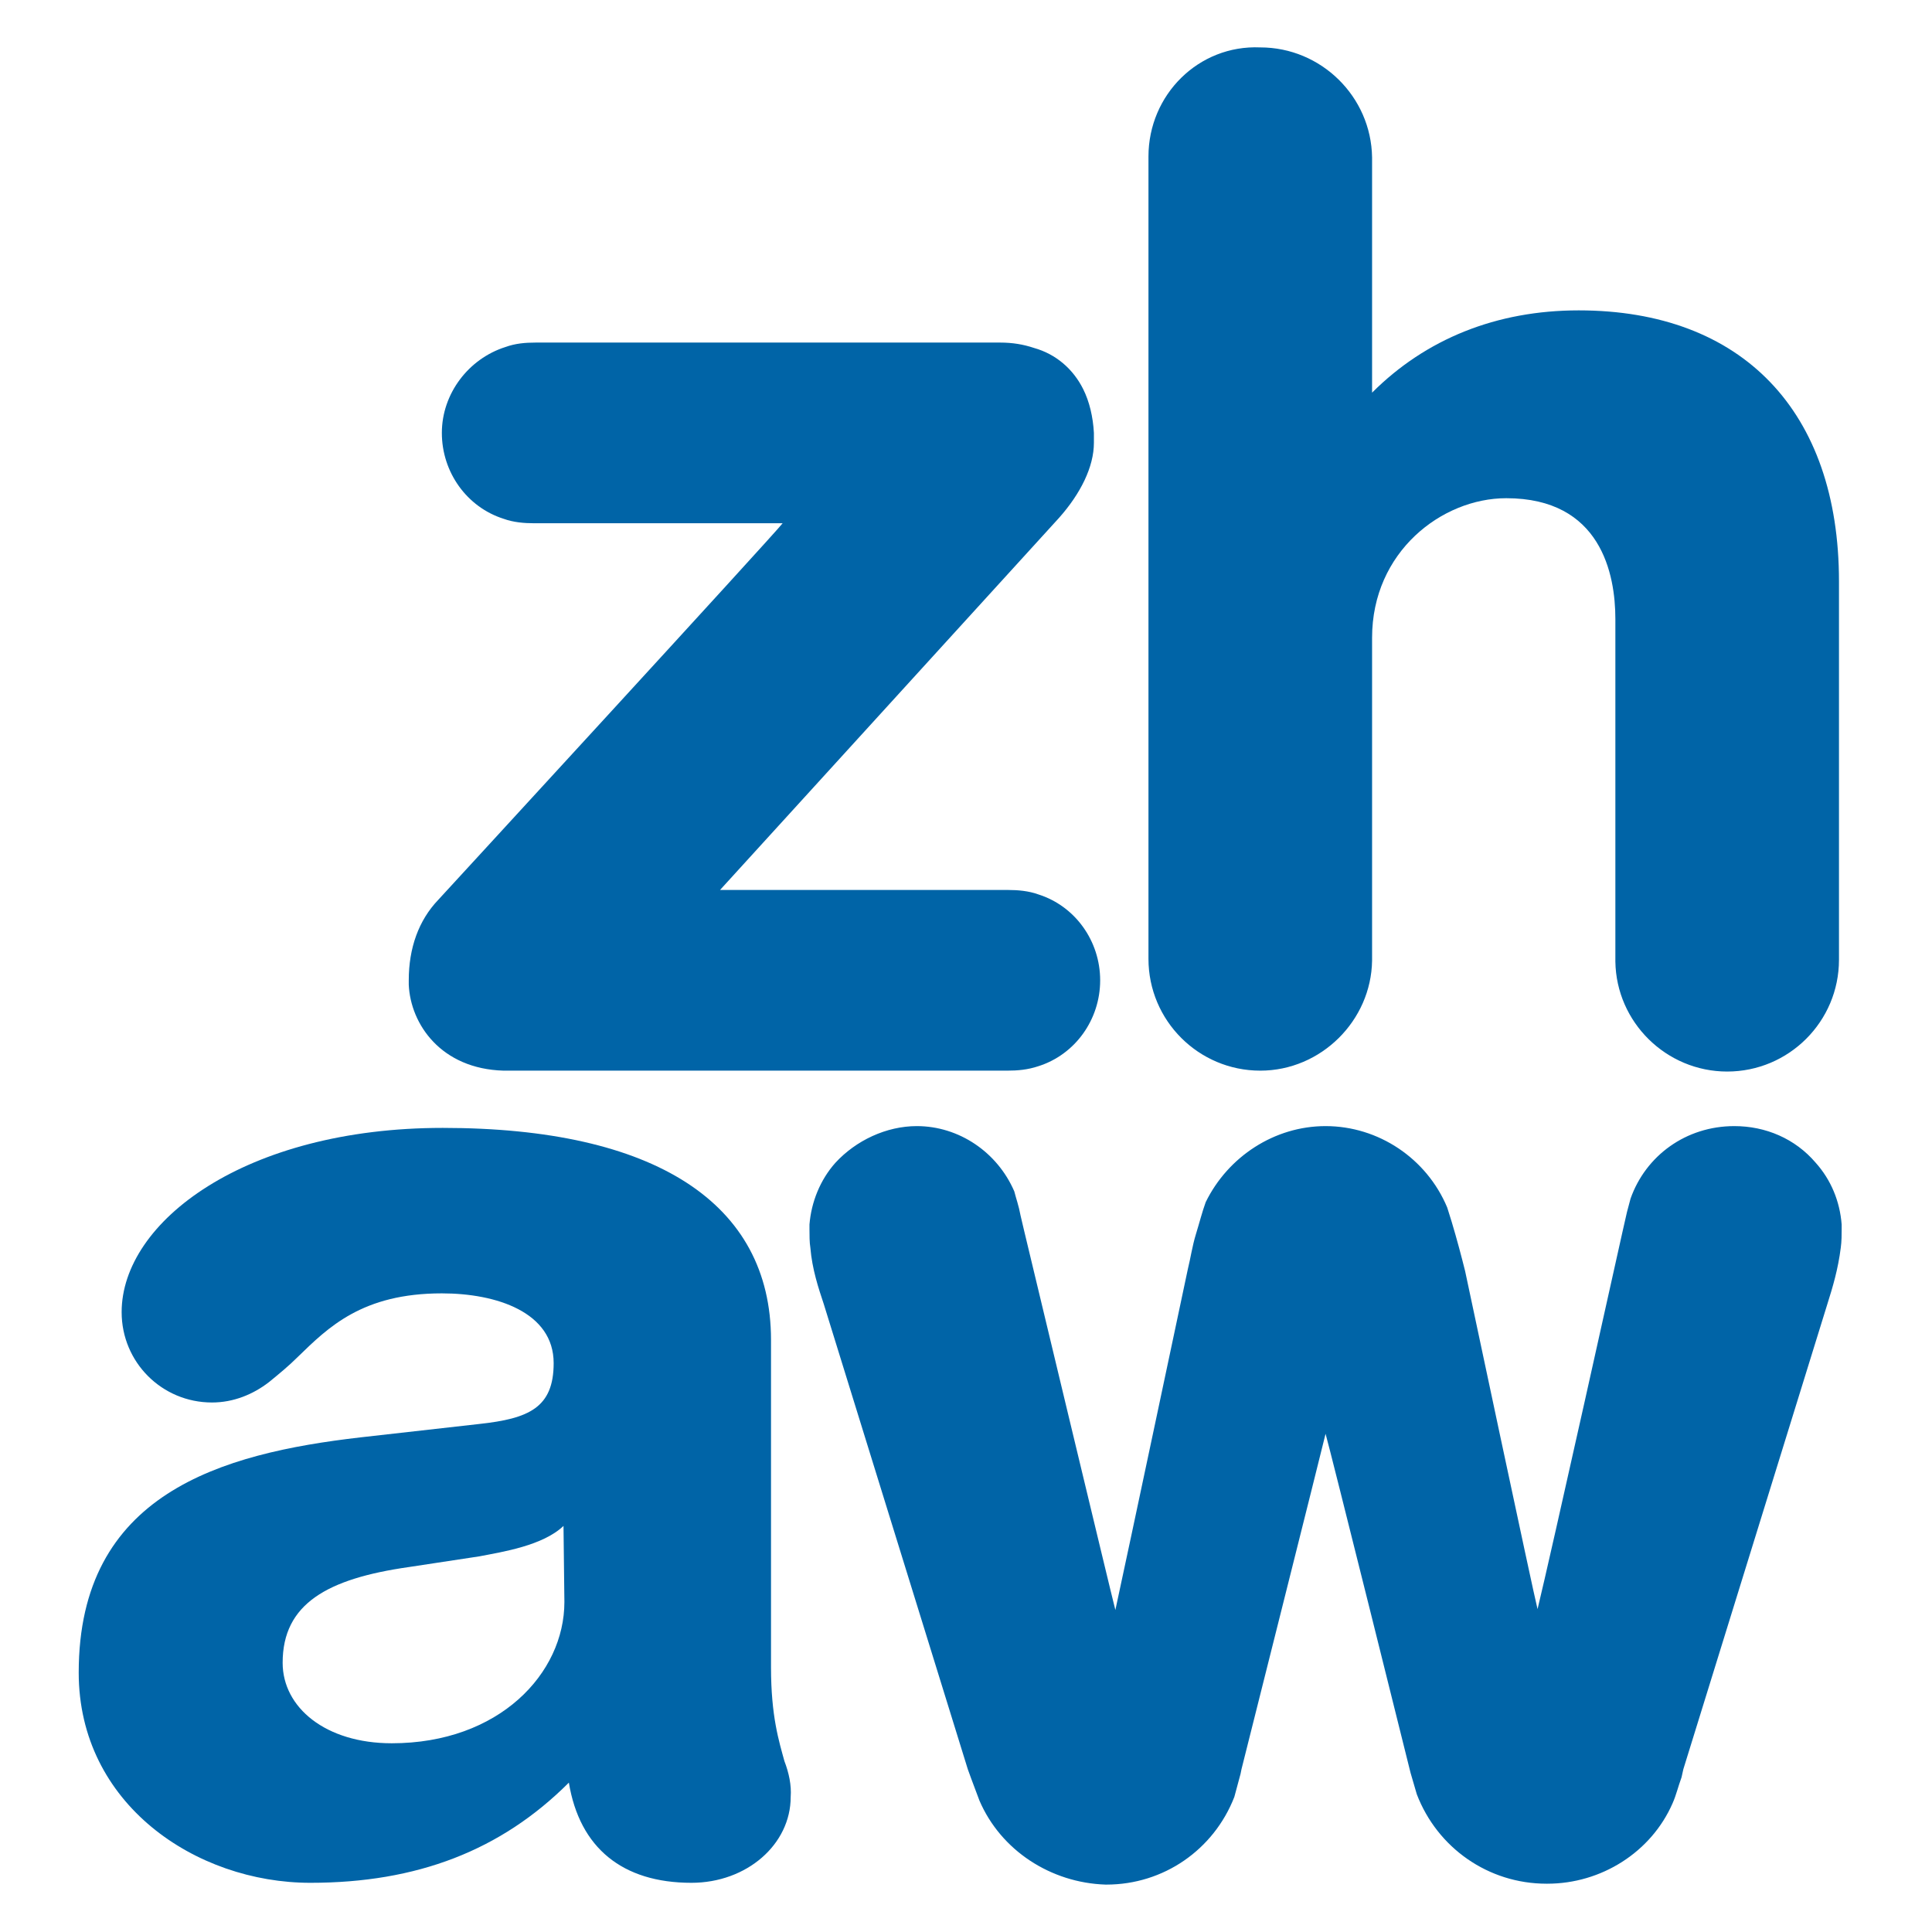
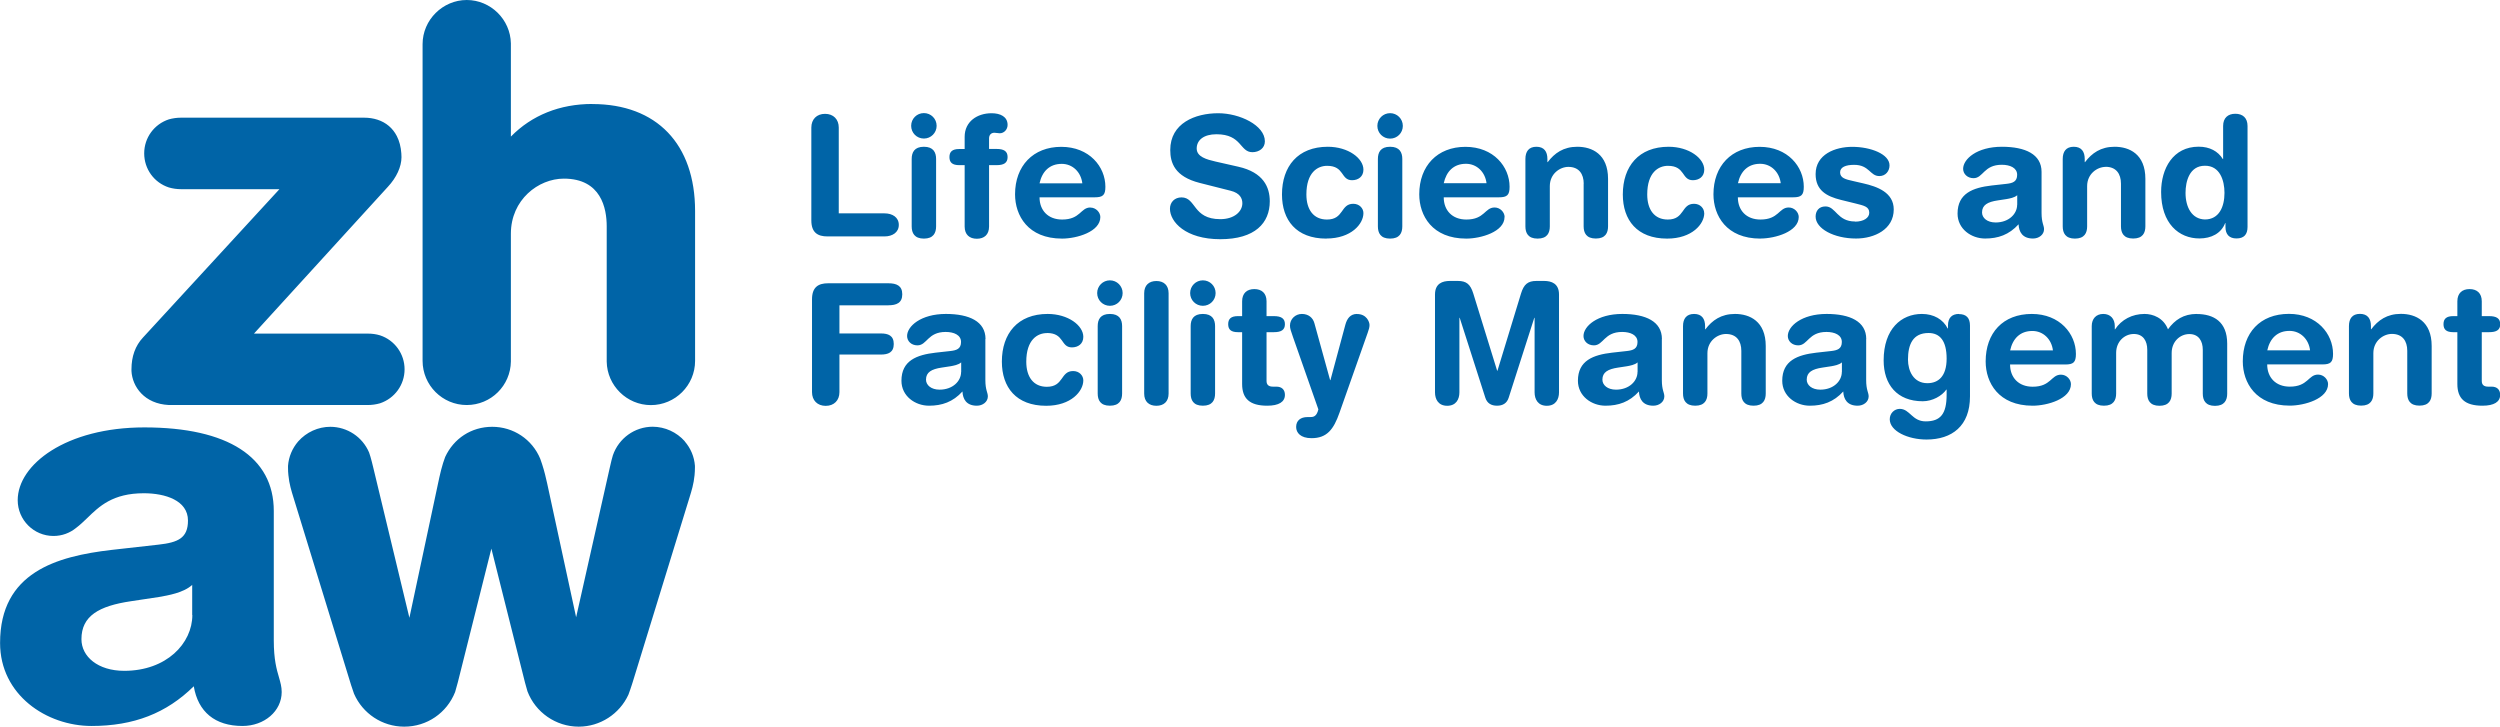
- <svg xmlns="http://www.w3.org/2000/svg" version="1.2" baseProfile="tiny" id="Ebene_1" x="0px" y="0px" viewBox="0 0 216 216" overflow="visible" xml:space="preserve">
-   <g>
-     <g>
-       <g>
-         <path fill="#0064A7" d="M171.7,210.6L171.7,210.6L171.7,210.6C171.6,210.6,171.7,210.6,171.7,210.6z" />
-         <g>
-           <path fill="#0064A7" d="M182.3,134l-0.4,1.5l-0.5,2.2c0,0-8.1,36.5-9.5,42.2c-0.4-1.5-8.1-37.8-8.1-37.8      c-0.4-1.6-0.9-3.5-1.5-5.5l-0.5-1.6c-2.3-5.5-7.7-9.1-13.6-9.1c-5.7,0-10.9,3.4-13.4,8.5c-0.4,1.1-0.7,2.3-1.1,3.6      c-0.4,1.3-0.6,2.7-0.9,3.9c0,0-6.9,32.6-8.1,38.1c-0.4-1.5-10.2-42.4-10.2-42.4l-0.4-1.7c-0.2-1.1-0.5-1.9-0.7-2.7      c-1.9-4.4-6.2-7.3-10.9-7.3c-3.4,0-6.8,1.6-9.1,4.1c-1.7,1.9-2.7,4.4-2.9,6.9v0.5c0,0.7,0,1.5,0.1,2.1c0.2,2.4,0.9,4.5,1.5,6.3      l16.1,52l0.4,1.1l0.9,2.4c2.4,5.6,8,9.2,14.1,9.4h0.1c6.4,0,12-3.9,14.3-9.8l0.7-2.6l0,0l0.1-0.5c0,0,9.1-36.2,9.4-37.5      c0.4,1.3,9.5,37.9,9.5,37.9l0.7,2.4c2.3,6,8,10,14.5,10h0.1c6,0,11.6-3.5,14-9c0.4-0.9,0.6-1.8,1-2.9l0.2-0.9l16.1-52      c0.6-1.9,1.2-3.9,1.5-6.3c0.1-0.7,0.1-1.5,0.1-2.1v-0.5c-0.2-2.6-1.2-5-2.9-6.9c-2.3-2.7-5.6-4.1-9.1-4.1      C188.5,125.9,184,129.2,182.3,134z" />
-         </g>
-       </g>
-       <g>
-         <g>
-           <path fill="#0064A7" d="M128.4,17.5v89.7c0,6.9,5.6,12.5,12.5,12.5c6.8,0,12.4-5.6,12.5-12.3v-0.1v-36c0-9.6,7.8-15.6,15-15.6      c10.6,0,12.2,8.5,12.2,13.5v38.1v0.2c0.1,6.8,5.7,12.3,12.5,12.3c6.9,0,12.5-5.6,12.5-12.5V65c0-19-10.8-30.3-29.1-30.3      c-9.2,0-17.1,3.2-23.1,9.2c0-1.6,0-26.1,0-26.1v-0.2c-0.1-6.8-5.7-12.3-12.5-12.3C134,5,128.4,10.6,128.4,17.5z" />
-         </g>
-       </g>
-       <path fill="#0064A7" d="M87.7,196.9c-0.6-2.2-1.5-5-1.5-10.5v-36.6c0-15.3-13-23.7-36.7-23.7c-22.1,0-35.9,10.5-35.9,20.6    c0,5.6,4.5,10.1,10.1,10.1c2.4,0,4.6-0.9,6.4-2.3c1.1-0.9,2.2-1.8,3.2-2.8c3.4-3.3,7.2-7.1,16.1-7.1c6.1,0,12.5,2.1,12.5,7.8    c0,5-2.8,6.2-8.3,6.8l-13.3,1.5C24.7,162.5,8.8,167,8.8,187c0,14.7,13.1,23.5,25.9,23.5c11.9,0,21.3-3.6,28.9-11.2    c1.2,7.3,6,11.2,13.7,11.2c6.2,0,11.1-4.3,11.1-9.6C88.5,199.6,88.2,198.2,87.7,196.9z M63.1,179.1c0,8-7.3,15.8-19.3,15.8    c-7.4,0-12.2-4-12.2-9c0-6.6,5-9.4,14.1-10.7l7.9-1.2c2.6-0.5,7.1-1.2,9.4-3.4L63.1,179.1L63.1,179.1z" />
-       <g>
-         <path fill="#0064A7" d="M49.9,49.5L49.9,49.5L49.9,49.5z" />
-         <g>
-           <path fill="#0064A7" d="M59.9,38.3c-1.2,0-2.3,0.1-3.4,0.5c-4.1,1.3-7.1,5.2-7.1,9.6s2.8,8.3,6.9,9.6c1.1,0.4,2.3,0.5,3.4,0.5      c0,0,26.4,0,27.8,0C86.6,59.7,49,100.6,49,100.6c-2.2,2.3-3.3,5.4-3.3,9v0.5c0.2,4.4,3.6,9.4,10.6,9.6H57h55.6      c1.2,0,2.3-0.1,3.5-0.5c4.1-1.3,6.9-5.2,6.9-9.6c0-4.4-2.8-8.3-6.9-9.6l0,0c-1.1-0.4-2.3-0.5-3.4-0.5c0,0-30.8,0-32.2,0      c1.1-1.2,37.9-41.6,37.9-41.6c2.4-2.7,3.9-5.7,3.9-8.4v-1.1c-0.1-1.8-0.5-3.5-1.2-4.9c-1.1-2.2-3-3.9-5.5-4.6      c-1.2-0.4-2.4-0.6-3.8-0.6C111.9,38.3,59.9,38.3,59.9,38.3z" />
-         </g>
-       </g>
-     </g>
-   </g>
+ <svg xmlns="http://www.w3.org/2000/svg" id="en" viewBox="0 0 331.83 96.43">
+   <path d="m19.14,20.36c0,2.07,1.31,3.88,3.27,4.52.52.15,1.06.23,1.61.23h13.07c-.5.54-18.11,19.69-18.11,19.69-1.02,1.09-1.53,2.51-1.53,4.22v.23c.11,2.07,1.71,4.36,4.98,4.51h.32s26.06,0,26.06,0c.56,0,1.11-.08,1.63-.23,1.95-.65,3.26-2.46,3.26-4.51s-1.31-3.87-3.26-4.51h0c-.52-.16-1.06-.23-1.62-.23h-15.11c.49-.54,17.77-19.48,17.77-19.48,1.15-1.23,1.81-2.67,1.81-3.94l-.02-.5c-.06-.86-.26-1.64-.6-2.3-.54-1.05-1.42-1.8-2.56-2.17-.55-.18-1.15-.27-1.78-.27h-24.31c-.55,0-1.09.08-1.6.22-1.96.64-3.28,2.45-3.28,4.51Zm17.2,64.62v-17.16c0-7.15-6.1-11.09-17.18-11.09-10.4,0-16.81,4.93-16.81,9.66,0,2.62,2.13,4.75,4.75,4.75,1.14,0,2.18-.4,3-1.07.52-.39,1-.85,1.49-1.32,1.58-1.54,3.37-3.28,7.5-3.28,2.84,0,5.86.95,5.86,3.62,0,2.33-1.31,2.91-3.9,3.2l-6.23.7c-7.32.85-14.81,2.98-14.81,12.35,0,6.9,6.17,11.02,12.14,11.02,5.61,0,9.95-1.7,13.57-5.27.57,3.4,2.82,5.27,6.46,5.27,2.92,0,5.21-1.98,5.21-4.51,0-.69-.17-1.27-.36-1.94-.31-1.05-.69-2.36-.69-4.92Zm-10.81-3.36c0,3.78-3.43,7.42-9.04,7.42-3.5,0-5.68-1.89-5.68-4.2,0-3.08,2.31-4.41,6.58-5.04l3.71-.56c1.19-.21,3.29-.56,4.41-1.61v4ZM78.62,13.8c-4.32,0-8.04,1.5-10.81,4.33V5.76c-.06-3.18-2.69-5.76-5.86-5.76s-5.86,2.63-5.86,5.86v42.03c0,3.24,2.63,5.87,5.86,5.87s5.82-2.59,5.86-5.78v-16.96c0-4.51,3.65-7.31,7.03-7.31,4.96,0,5.69,3.96,5.69,6.33v17.96c.05,3.18,2.68,5.77,5.86,5.77,3.24,0,5.87-2.63,5.87-5.87v-19.89c0-8.89-5.1-14.2-13.64-14.2Zm12.28,44.78c-1.09-1.23-2.64-1.93-4.26-1.94-2.39,0-4.51,1.53-5.29,3.79,0,0-.19.69-.19.69l-.24,1.03s-3.85,17.09-4.45,19.78c-.15-.71-3.84-17.75-3.84-17.75-.16-.73-.38-1.67-.67-2.55l-.25-.73c-1.07-2.59-3.57-4.25-6.37-4.25s-5.12,1.57-6.25,4c-.19.5-.37,1.07-.54,1.73-.16.62-.29,1.24-.41,1.8,0,0-3.26,15.3-3.8,17.82-.16-.69-4.78-19.87-4.78-19.87l-.2-.81c-.13-.5-.24-.9-.37-1.26-.88-2.07-2.9-3.4-5.14-3.41-1.62,0-3.18.71-4.27,1.94-.79.92-1.26,2.04-1.35,3.24,0,0,0,.25,0,.25,0,.33.01.66.05.99.11,1.16.4,2.09.68,2.99l7.49,24.38.16.52.38,1.12c1.15,2.64,3.75,4.36,6.63,4.37h.05c2.99,0,5.64-1.81,6.74-4.6,0,0,.34-1.22.34-1.22,0,0,.06-.23.06-.23,0,0,4.26-16.97,4.41-17.58.16.62,4.47,17.8,4.47,17.8l.32,1.14c1.06,2.8,3.78,4.68,6.77,4.69h.06c2.82-.01,5.39-1.68,6.57-4.24.15-.41.31-.85.47-1.36l.13-.41,7.5-24.38c.28-.9.57-1.83.68-2.99.03-.33.05-.66.05-.99v-.25c-.09-1.21-.56-2.33-1.36-3.25Zm85.14-26.92c3.33,0,4.93-1.95,4.93-3.37,0-.64-.53-1.24-1.35-1.24-1.71,0-1.22,2.09-3.49,2.09-1.78,0-2.73-1.31-2.73-3.33,0-2.93,1.49-3.8,2.75-3.8,2.33,0,1.78,1.91,3.31,1.91.82,0,1.51-.47,1.51-1.4,0-1.51-2.02-3.04-4.73-3.04-3.97,0-6.08,2.6-6.08,6.33,0,3.4,1.89,5.86,5.88,5.86Zm70.19-2.26c-2.4,0-2.53-2-3.93-2-.91,0-1.31.64-1.31,1.35,0,1.6,2.44,2.91,5.37,2.91,2.44,0,5-1.22,5-3.86,0-2.26-2.2-3.04-4.04-3.46l-1.35-.31c-1-.22-1.73-.4-1.73-1.15,0-.69.73-1,1.86-1,2.04,0,2.09,1.49,3.35,1.49.84,0,1.35-.67,1.35-1.42,0-1.49-2.49-2.46-4.95-2.46-2.24,0-4.86.98-4.86,3.62,0,2.17,1.47,2.95,3.35,3.42l1.91.47c1.15.29,1.86.42,1.86,1.24,0,.67-.73,1.18-1.89,1.18Zm-125.22-8.3v8.95c0,.87.36,1.62,1.62,1.62s1.62-.75,1.62-1.62v-8.95c0-.87-.36-1.62-1.62-1.62s-1.62.75-1.62,1.62Zm1.62-2.71c.93,0,1.69-.75,1.69-1.69s-.75-1.69-1.69-1.69-1.69.75-1.69,1.69.75,1.69,1.69,1.69Zm111.04,13.27c1.95,0,5.08-.91,5.08-2.86,0-.6-.56-1.26-1.33-1.26-1.31,0-1.31,1.6-3.75,1.6-1.89,0-3-1.24-3-2.95h7.33c1.09,0,1.42-.29,1.42-1.4,0-2.66-2.13-5.3-5.86-5.3s-6.13,2.53-6.13,6.3c0,2.82,1.71,5.88,6.24,5.88Zm-.04-9.92c1.44,0,2.55,1.09,2.73,2.58h-5.68c.35-1.58,1.33-2.58,2.95-2.58Zm-23.43,2.64v5.66c0,.87.35,1.62,1.62,1.62s1.62-.75,1.62-1.62v-6.3c0-3.29-2.13-4.26-4.08-4.26-1.84,0-3.02.84-3.93,2.04h-.04v-.42c0-.98-.44-1.62-1.46-1.62s-1.46.64-1.46,1.62v8.95c0,.87.35,1.62,1.62,1.62s1.62-.75,1.62-1.62v-5.35c0-1.62,1.33-2.55,2.46-2.55,1.4,0,2.04.93,2.04,2.24Zm-5.25,12.91h-1.02c-1.13,0-1.66.44-2.04,1.66l-3.13,10.26h-.04l-3.17-10.26c-.38-1.22-.91-1.66-2.04-1.66h-1.06c-.98,0-1.98.33-1.98,1.8v12.99c0,.91.44,1.78,1.62,1.78s1.62-.87,1.62-1.78v-9.9h.04l3.4,10.61c.24.75.8,1.06,1.55,1.06s1.31-.31,1.55-1.06l3.4-10.61h.04v9.9c0,.91.44,1.78,1.62,1.78s1.62-.87,1.62-1.78v-12.99c0-1.46-1-1.8-1.97-1.8Zm21.25-9c0-.64-.53-1.24-1.35-1.24-1.71,0-1.22,2.09-3.48,2.09-1.78,0-2.73-1.31-2.73-3.33,0-2.93,1.49-3.8,2.75-3.8,2.33,0,1.78,1.91,3.31,1.91.82,0,1.51-.47,1.51-1.4,0-1.51-2.02-3.04-4.73-3.04-3.97,0-6.08,2.6-6.08,6.33,0,3.4,1.89,5.86,5.88,5.86,3.33,0,4.93-1.95,4.93-3.37Zm-5.61,16.71c0-2.33-2.15-3.33-5.26-3.33-3.33,0-5.15,1.64-5.15,2.93,0,.67.56,1.24,1.38,1.24,1.29,0,1.35-1.78,3.75-1.78,1.09,0,2.04.4,2.04,1.33s-.62,1.11-1.4,1.2l-1.98.22c-2.49.29-4.53,1.04-4.53,3.73,0,2.04,1.82,3.31,3.66,3.31,1.71,0,3.17-.49,4.44-1.89.04,1,.51,1.89,1.91,1.89.78,0,1.46-.51,1.46-1.24,0-.51-.33-.82-.33-2.17v-5.44Zm-3.24,4.37c0,1.2-1.09,2.35-2.86,2.35-1.11,0-1.8-.6-1.8-1.33,0-.98.73-1.4,2.09-1.6l1.18-.18c.38-.07,1.04-.18,1.4-.51v1.27Zm-17.64-20.57c0-.6-.56-1.26-1.33-1.26-1.31,0-1.31,1.6-3.75,1.6-1.89,0-3-1.24-3-2.95h7.32c1.09,0,1.42-.29,1.42-1.4,0-2.66-2.13-5.3-5.86-5.3s-6.13,2.53-6.13,6.3c0,2.82,1.71,5.88,6.24,5.88,1.95,0,5.08-.91,5.08-2.86Zm-5.13-7.06c1.44,0,2.55,1.09,2.73,2.58h-5.68c.35-1.58,1.33-2.58,2.95-2.58Zm35.71,19.93c-1.84,0-3.02.84-3.93,2.04h-.04v-.42c0-.98-.44-1.62-1.46-1.62s-1.47.64-1.47,1.62v8.94c0,.87.36,1.62,1.62,1.62s1.62-.75,1.62-1.62v-5.35c0-1.62,1.33-2.55,2.46-2.55,1.4,0,2.04.93,2.04,2.24v5.66c0,.87.35,1.62,1.62,1.62s1.62-.75,1.62-1.62v-6.3c0-3.29-2.13-4.26-4.08-4.26Zm-50.17,0c-.89,0-1.33.62-1.55,1.44l-1.98,7.35h-.04l-2.09-7.57c-.2-.73-.8-1.22-1.66-1.22s-1.58.67-1.58,1.55c0,.38.13.73.4,1.51l3.37,9.61c-.24,1-.71,1.02-1.13,1.02h-.33c-.87,0-1.49.44-1.49,1.31,0,.78.6,1.49,2.04,1.49,2.04,0,2.93-1.15,3.71-3.37l3.75-10.63c.16-.42.24-.75.24-1.02,0-.4-.38-1.46-1.66-1.46Zm4.39-26.65c-.93,0-1.69.75-1.69,1.69s.75,1.69,1.69,1.69,1.69-.75,1.69-1.69-.76-1.69-1.69-1.69Zm-15.42,29.07c.95,0,1.46-.29,1.46-1.06s-.51-1.07-1.46-1.07h-.98v-1.97c0-1.07-.64-1.62-1.62-1.62s-1.62.55-1.62,1.62v1.97h-.56c-.91,0-1.29.36-1.29,1.07s.38,1.06,1.29,1.06h.56v6.88c0,1.91.98,2.88,3.33,2.88,1.55,0,2.35-.51,2.35-1.44,0-.69-.42-1.09-1.13-1.09h-.47c-.58,0-.84-.27-.84-.75v-6.48h.98Zm15.42-24.61c-1.27,0-1.62.75-1.62,1.62v8.95c0,.87.35,1.62,1.62,1.62s1.62-.75,1.62-1.62v-8.95c0-.87-.36-1.62-1.62-1.62Zm-15.97,7.24c0-1.87-.84-3.84-4.17-4.59l-3.04-.69c-1.16-.27-2.49-.62-2.49-1.73s.93-1.89,2.62-1.89c3.4,0,3.08,2.38,4.77,2.38.89,0,1.66-.53,1.66-1.44,0-2.13-3.35-3.73-6.19-3.73-3.08,0-6.37,1.33-6.37,4.88,0,1.71.6,3.53,3.91,4.37l4.11,1.04c1.24.31,1.55,1.02,1.55,1.66,0,1.07-1.04,2.11-2.93,2.11-3.68,0-3.18-2.89-5.15-2.89-.89,0-1.53.62-1.53,1.51,0,1.73,2.06,4.04,6.68,4.04s6.57-2.15,6.57-5.04Zm123.04,14.95c-1.75,0-2.91.78-3.82,2.04-.6-1.53-2-2.04-3.11-2.04-1.64,0-3.06.75-3.91,2.04h-.04v-.42c0-.98-.58-1.62-1.53-1.62s-1.53.64-1.53,1.62v8.94c0,.87.35,1.62,1.62,1.62s1.62-.75,1.62-1.62v-5.39c0-1.51,1.11-2.51,2.35-2.51s1.78.93,1.78,2.09v5.82c0,.87.36,1.62,1.62,1.62s1.62-.75,1.62-1.62v-5.39c0-1.51,1.11-2.51,2.35-2.51s1.78.93,1.78,2.09v5.82c0,.87.36,1.62,1.62,1.62s1.62-.75,1.62-1.62v-6.64c0-2.91-1.8-3.93-4.04-3.93Zm-43.87,3.33c0-2.33-2.15-3.33-5.26-3.33-3.33,0-5.15,1.64-5.15,2.93,0,.67.56,1.24,1.38,1.24,1.29,0,1.35-1.78,3.75-1.78,1.09,0,2.04.4,2.04,1.33s-.62,1.11-1.4,1.2l-1.98.22c-2.49.29-4.53,1.04-4.53,3.73,0,2.04,1.82,3.31,3.66,3.31,1.71,0,3.17-.49,4.44-1.89.04,1,.51,1.89,1.91,1.89.78,0,1.46-.51,1.46-1.24,0-.51-.33-.82-.33-2.17v-5.44Zm-3.24,4.37c0,1.2-1.09,2.35-2.86,2.35-1.11,0-1.8-.6-1.8-1.33,0-.98.73-1.4,2.09-1.6l1.18-.18c.38-.07,1.04-.18,1.4-.51v1.27Zm53.85-19.24v-13.41c0-1.07-.64-1.62-1.62-1.62s-1.62.55-1.62,1.62v4.39h-.04c-.64-1.04-1.75-1.64-3.2-1.64-3.42,0-4.99,2.91-4.99,6.01,0,4.2,2.37,6.17,5.08,6.17,1.58,0,2.89-.67,3.42-2.04h.04v.51c0,1,.51,1.53,1.46,1.53,1,0,1.47-.53,1.47-1.53Zm-5.66-1c-1.73-.04-2.57-1.62-2.57-3.53,0-1.51.51-3.6,2.57-3.6,1.98-.02,2.6,1.93,2.6,3.6,0,1.84-.71,3.53-2.6,3.53Zm38.06,22.19h-.47c-.58,0-.84-.27-.84-.75v-6.48h.98c.96,0,1.47-.29,1.47-1.06s-.51-1.07-1.47-1.07h-.98v-1.97c0-1.07-.64-1.62-1.62-1.62s-1.62.55-1.62,1.62v1.97h-.55c-.91,0-1.29.36-1.29,1.07s.38,1.06,1.29,1.06h.55v6.88c0,1.91.98,2.88,3.33,2.88,1.55,0,2.35-.51,2.35-1.44,0-.69-.42-1.09-1.13-1.09Zm-12.05-9.66c-1.84,0-3.02.84-3.93,2.04h-.04v-.42c0-.98-.44-1.62-1.46-1.62s-1.46.64-1.46,1.62v8.94c0,.87.36,1.62,1.62,1.62s1.62-.75,1.62-1.62v-5.35c0-1.62,1.33-2.55,2.46-2.55,1.4,0,2.04.93,2.04,2.24v5.66c0,.87.35,1.62,1.62,1.62s1.62-.75,1.62-1.62v-6.3c0-3.29-2.13-4.26-4.08-4.26Zm-14.85,0c-3.84,0-6.13,2.53-6.13,6.3,0,2.82,1.71,5.88,6.24,5.88,1.95,0,5.08-.91,5.08-2.86,0-.6-.56-1.26-1.33-1.26-1.31,0-1.31,1.6-3.75,1.6-1.89,0-3-1.24-3-2.95h7.32c1.09,0,1.42-.29,1.42-1.4,0-2.66-2.13-5.31-5.86-5.31Zm-2.88,4.84c.35-1.58,1.33-2.58,2.95-2.58,1.44,0,2.55,1.09,2.73,2.58h-5.68Zm-31.09-14.84c.78,0,1.46-.51,1.46-1.24,0-.51-.33-.82-.33-2.17v-5.44c0-2.33-2.15-3.33-5.26-3.33-3.33,0-5.15,1.64-5.15,2.93,0,.66.56,1.24,1.38,1.24,1.29,0,1.35-1.78,3.75-1.78,1.09,0,2.04.4,2.04,1.33s-.62,1.11-1.4,1.2l-1.98.22c-2.49.29-4.53,1.04-4.53,3.73,0,2.04,1.82,3.31,3.66,3.31,1.71,0,3.17-.49,4.44-1.89.04,1,.51,1.89,1.91,1.89Zm-2.11-4.48c0,1.2-1.09,2.35-2.86,2.35-1.11,0-1.8-.6-1.8-1.33,0-.98.73-1.4,2.09-1.6l1.18-.18c.38-.07,1.04-.18,1.4-.51v1.27Zm11.74-5.04c1.4,0,2.04.93,2.04,2.24v5.66c0,.87.35,1.62,1.62,1.62s1.62-.75,1.62-1.62v-6.3c0-3.29-2.13-4.26-4.08-4.26-1.84,0-3.02.84-3.93,2.04h-.04v-.42c0-.98-.44-1.62-1.46-1.62s-1.46.64-1.46,1.62v8.95c0,.87.36,1.62,1.62,1.62s1.62-.75,1.62-1.62v-5.35c0-1.62,1.33-2.55,2.46-2.55Zm-19.46,19.53c-.95,0-1.46.53-1.46,1.53v.4h-.04c-.6-1.2-1.84-1.93-3.42-1.93-2.73,0-5.08,1.98-5.08,6.17,0,3.2,1.78,5.42,5.19,5.42,1.29,0,2.55-.71,3.13-1.55h.04v.67c0,2.55-.8,3.55-2.78,3.55-1.82,0-2.09-1.66-3.44-1.66-.71,0-1.33.58-1.33,1.38,0,1.58,2.42,2.69,4.88,2.69,3.37,0,5.77-1.8,5.77-5.71v-9.41c0-1-.47-1.53-1.47-1.53Zm-4.2,9.19c-1.84,0-2.57-1.64-2.57-3.13,0-2,.64-3.53,2.73-3.53,1.51,0,2.4,1.04,2.4,3.4s-1.11,3.26-2.55,3.26Zm13.87-9.19c-3.84,0-6.13,2.53-6.13,6.3,0,2.82,1.71,5.88,6.24,5.88,1.95,0,5.08-.91,5.08-2.86,0-.6-.55-1.26-1.33-1.26-1.31,0-1.31,1.6-3.75,1.6-1.89,0-3-1.24-3-2.95h7.32c1.09,0,1.42-.29,1.42-1.4,0-2.66-2.13-5.31-5.86-5.31Zm-2.88,4.84c.35-1.58,1.33-2.58,2.95-2.58,1.44,0,2.55,1.09,2.73,2.58h-5.68Zm-156.99-15.13h7.59c1.04,0,1.89-.53,1.89-1.53s-.84-1.53-1.89-1.53h-6.08v-11.39c0-1.09-.71-1.82-1.82-1.82s-1.82.73-1.82,1.82v12.32c0,1.62.84,2.13,2.13,2.13Zm49.84,5.83c-.93,0-1.69.75-1.69,1.69s.75,1.69,1.69,1.69,1.69-.75,1.69-1.69-.75-1.69-1.69-1.69Zm-41.74,3.31c1.07,0,1.84-.31,1.84-1.46s-.78-1.46-1.84-1.46h-8.01c-1.29,0-2.13.51-2.13,2.13v12.32c0,1.09.71,1.82,1.82,1.82s1.82-.73,1.82-1.82v-4.99h5.5c.96,0,1.71-.27,1.71-1.4s-.75-1.4-1.71-1.4h-5.5v-3.73h6.5Zm29.4-3.31c-.93,0-1.69.75-1.69,1.69s.75,1.69,1.69,1.69,1.69-.75,1.69-1.69-.76-1.69-1.69-1.69Zm0,4.46c-1.27,0-1.62.75-1.62,1.62v8.94c0,.87.35,1.62,1.62,1.62s1.62-.75,1.62-1.62v-8.94c0-.87-.36-1.62-1.62-1.62Zm12.34,0c-1.27,0-1.62.75-1.62,1.62v8.94c0,.87.35,1.62,1.62,1.62s1.62-.75,1.62-1.62v-8.94c0-.87-.36-1.62-1.62-1.62Zm-6.17-4.37c-.98,0-1.62.56-1.62,1.62v13.32c0,1.07.64,1.62,1.62,1.62s1.62-.55,1.62-1.62v-13.32c0-1.06-.64-1.62-1.62-1.62Zm-19.75-16.46c0-.78-.51-1.07-1.46-1.07h-1v-1.4c0-.44.25-.75.71-.75.24,0,.47.07.71.07.58,0,1.04-.51,1.04-1.11,0-1.09-.95-1.55-2.13-1.55-1.89,0-3.57,1.09-3.57,3.13v1.62h-.73c-.91,0-1.29.36-1.29,1.07s.38,1.07,1.29,1.07h.73v8.15c0,1.07.64,1.62,1.62,1.62s1.62-.55,1.62-1.62v-8.15h1c.95,0,1.46-.29,1.46-1.07Zm10.99,6.7c-1.31,0-1.31,1.6-3.75,1.6-1.89,0-3-1.24-3-2.95h7.32c1.09,0,1.42-.29,1.42-1.4,0-2.66-2.13-5.3-5.86-5.3s-6.13,2.53-6.13,6.3c0,2.82,1.71,5.88,6.24,5.88,1.95,0,5.08-.91,5.08-2.86,0-.6-.56-1.26-1.33-1.26Zm-3.8-5.79c1.44,0,2.55,1.09,2.73,2.58h-5.68c.35-1.58,1.33-2.58,2.95-2.58Zm-10.12,23.25c0-2.33-2.15-3.33-5.26-3.33-3.33,0-5.15,1.64-5.15,2.93,0,.67.55,1.24,1.37,1.24,1.29,0,1.35-1.78,3.75-1.78,1.09,0,2.04.4,2.04,1.33s-.62,1.11-1.4,1.2l-1.98.22c-2.49.29-4.53,1.04-4.53,3.73,0,2.04,1.82,3.31,3.66,3.31,1.71,0,3.17-.49,4.44-1.89.04,1,.51,1.89,1.91,1.89.78,0,1.46-.51,1.46-1.24,0-.51-.33-.82-.33-2.17v-5.44Zm-3.24,4.37c0,1.2-1.09,2.35-2.86,2.35-1.11,0-1.8-.6-1.8-1.33,0-.98.73-1.4,2.09-1.6l1.18-.18c.38-.07,1.04-.18,1.4-.51v1.27Zm11.4-5.17c2.33,0,1.78,1.91,3.31,1.91.82,0,1.51-.47,1.51-1.4,0-1.51-2.02-3.04-4.73-3.04-3.97,0-6.08,2.6-6.08,6.33,0,3.4,1.89,5.86,5.88,5.86,3.33,0,4.93-1.95,4.93-3.37,0-.64-.53-1.24-1.35-1.24-1.71,0-1.22,2.09-3.49,2.09-1.78,0-2.73-1.31-2.73-3.33,0-2.93,1.49-3.8,2.75-3.8Z" style="fill:#0064a7;" />
</svg>
